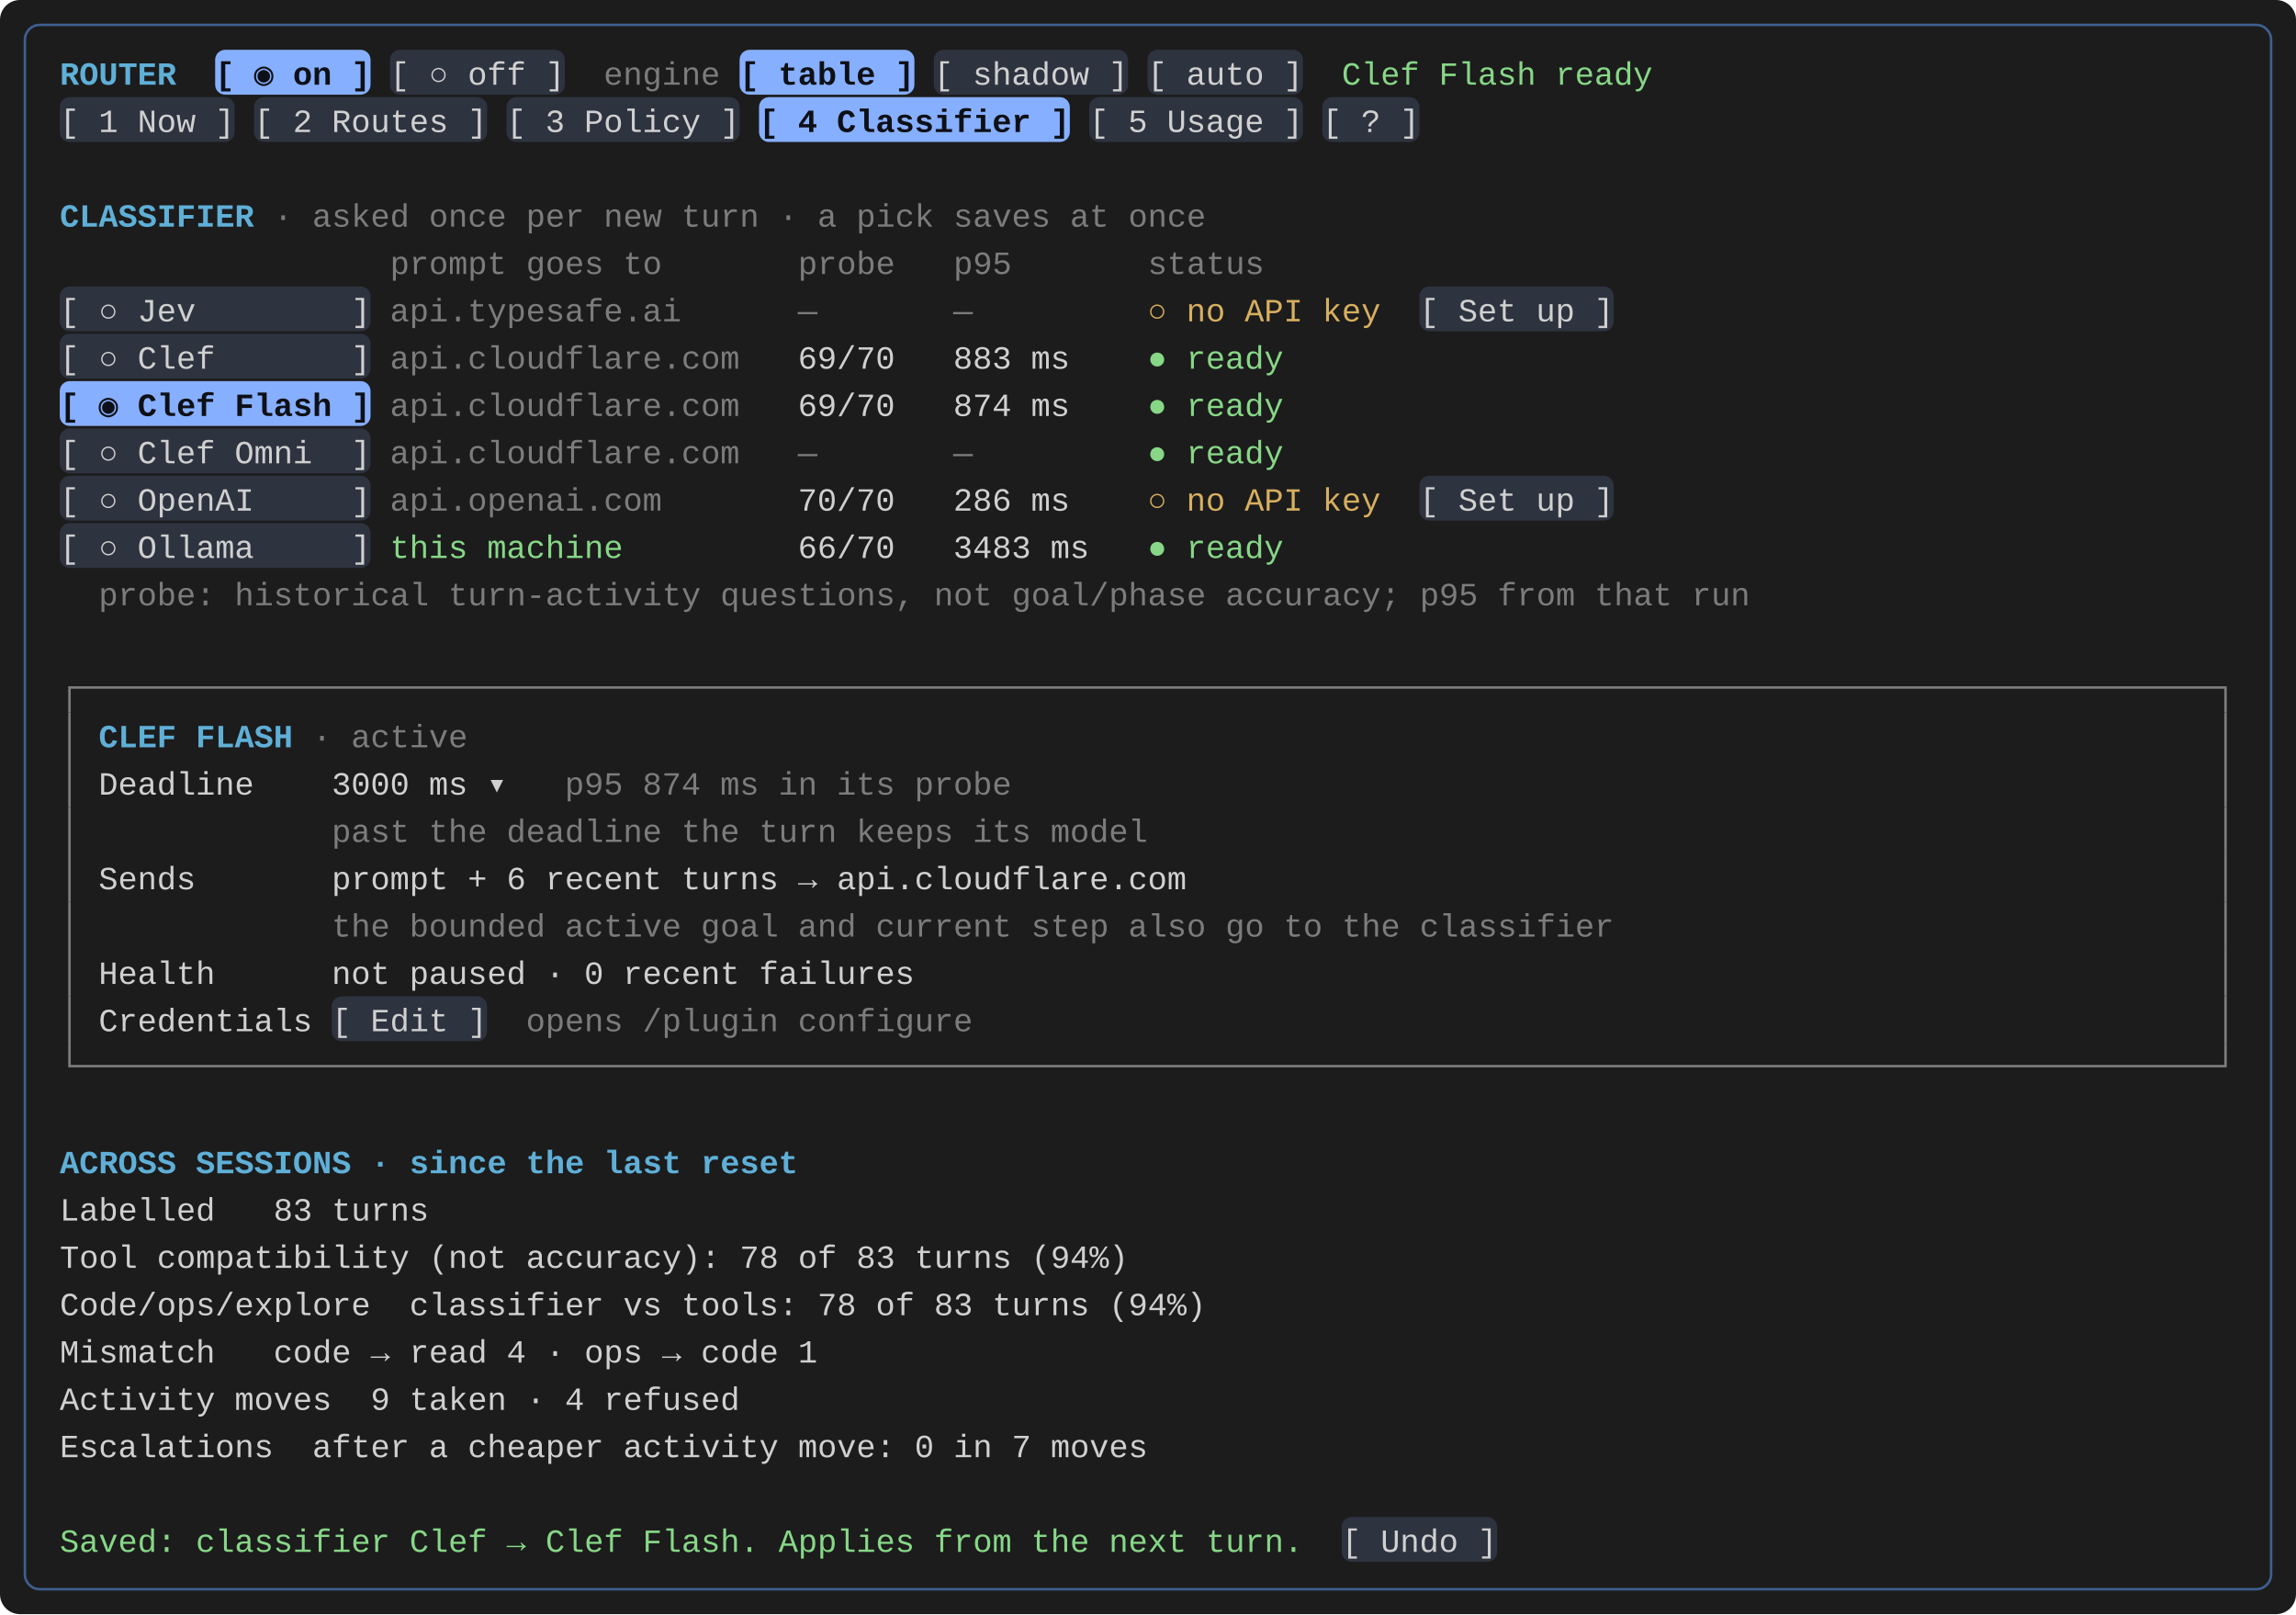
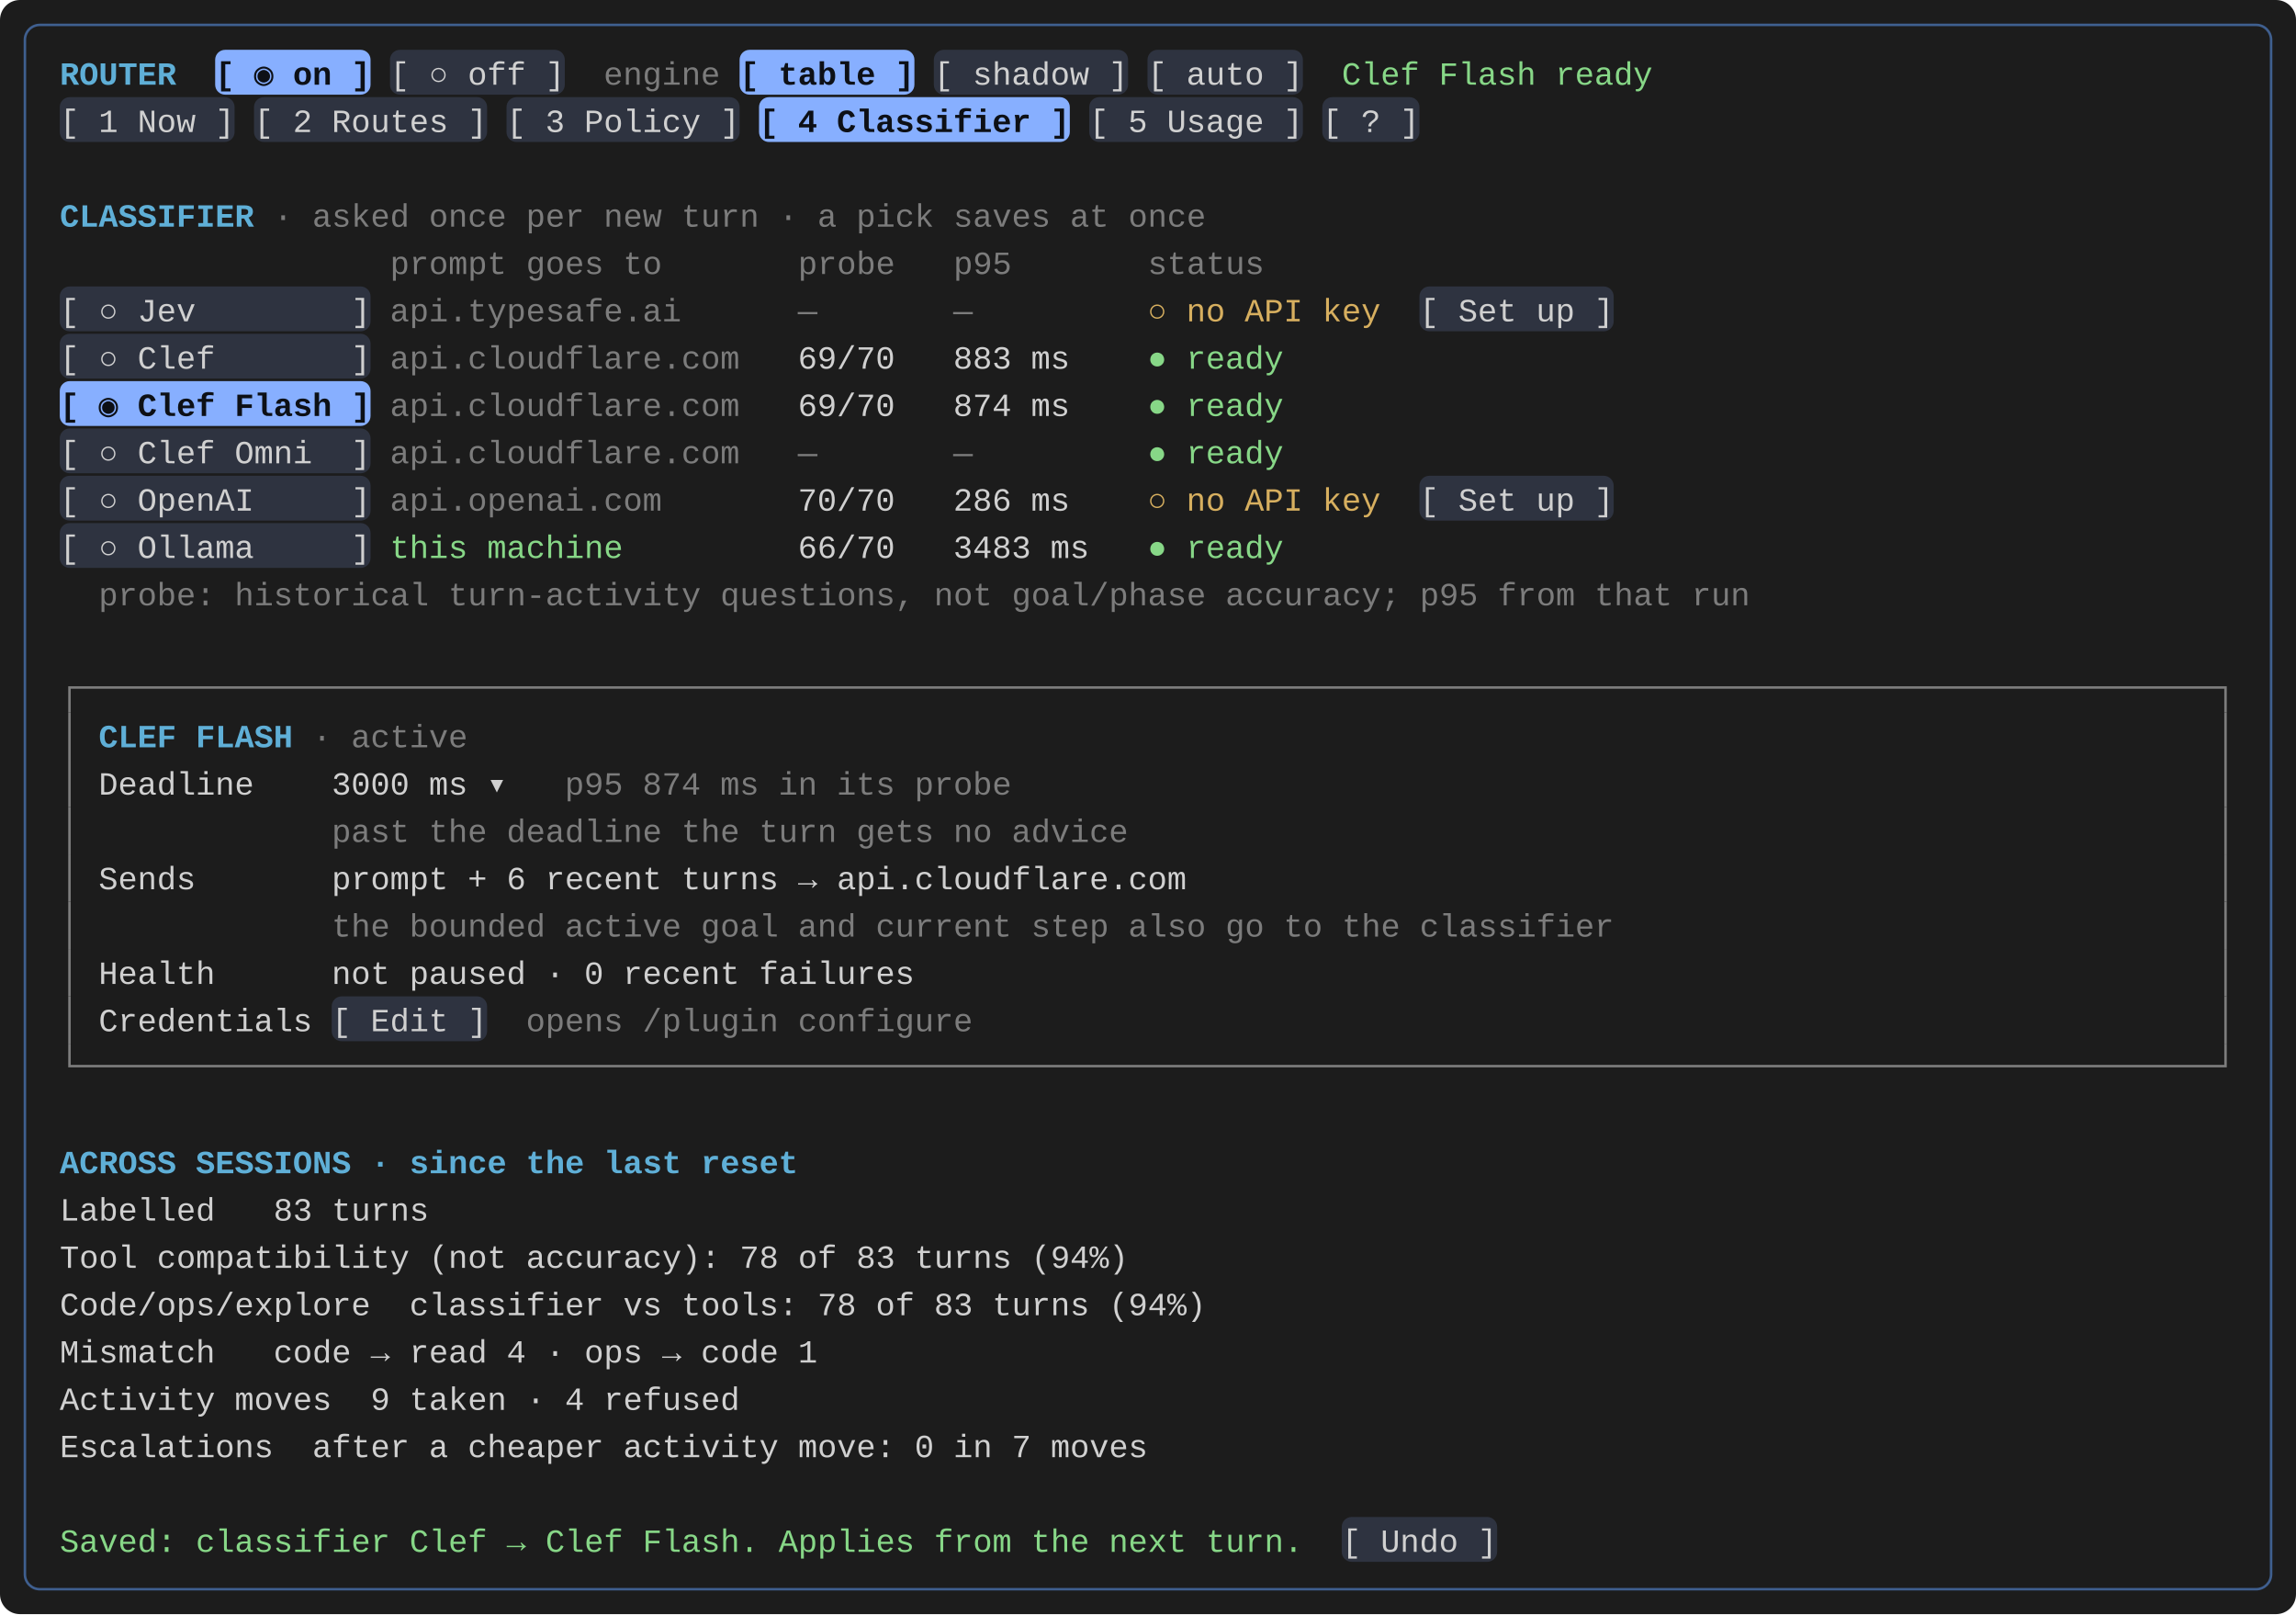
<svg xmlns="http://www.w3.org/2000/svg" viewBox="0 0 922 648" role="img" aria-labelledby="title desc">
  <style>
    text { font-family: ui-monospace, SFMono-Regular, Menlo, Consolas, 'Liberation Mono', monospace; font-size: 13px; }
    .cap { font-family: system-ui, -apple-system, 'Segoe UI', sans-serif; font-size: 12px; fill: #9a988f; }
  </style>
  <rect width="922" height="648" rx="8" fill="#1c1c1c" />
  <rect x="10" y="10" width="902" height="628" rx="6" fill="none" stroke="#3f5f8f" />
  <text x="24.0" y="34" fill="#5fafd7" font-weight="700" xml:space="preserve">ROUTER</text>
  <rect x="86.4" y="20" width="62.4" height="18" rx="4" fill="#87afff" />
  <text x="86.4" y="34" fill="#0d1016" font-weight="700" xml:space="preserve">[ ◉ on ]</text>
  <rect x="156.6" y="20" width="70.2" height="18" rx="4" fill="#2e3340" />
  <text x="156.6" y="34" fill="#d0d0d0" xml:space="preserve">[ ○ off ]</text>
  <text x="242.4" y="34" fill="#7c7c7c" xml:space="preserve">engine </text>
  <rect x="297.0" y="20" width="70.2" height="18" rx="4" fill="#87afff" />
  <text x="297.0" y="34" fill="#0d1016" font-weight="700" xml:space="preserve">[ table ]</text>
  <rect x="375.0" y="20" width="78.0" height="18" rx="4" fill="#2e3340" />
  <text x="375.0" y="34" fill="#d0d0d0" xml:space="preserve">[ shadow ]</text>
  <rect x="460.8" y="20" width="62.4" height="18" rx="4" fill="#2e3340" />
  <text x="460.8" y="34" fill="#d0d0d0" xml:space="preserve">[ auto ]</text>
  <text x="538.8" y="34" fill="#87d787" xml:space="preserve">Clef Flash ready</text>
  <rect x="24.0" y="39" width="70.2" height="18" rx="4" fill="#2e3340" />
  <text x="24.0" y="53" fill="#d0d0d0" xml:space="preserve">[ 1 Now ]</text>
  <rect x="102.0" y="39" width="93.6" height="18" rx="4" fill="#2e3340" />
  <text x="102.0" y="53" fill="#d0d0d0" xml:space="preserve">[ 2 Routes ]</text>
  <rect x="203.4" y="39" width="93.6" height="18" rx="4" fill="#2e3340" />
  <text x="203.4" y="53" fill="#d0d0d0" xml:space="preserve">[ 3 Policy ]</text>
  <rect x="304.8" y="39" width="124.8" height="18" rx="4" fill="#87afff" />
  <text x="304.8" y="53" fill="#0d1016" font-weight="700" xml:space="preserve">[ 4 Classifier ]</text>
  <rect x="437.4" y="39" width="85.8" height="18" rx="4" fill="#2e3340" />
  <text x="437.4" y="53" fill="#d0d0d0" xml:space="preserve">[ 5 Usage ]</text>
  <rect x="531.0" y="39" width="39.0" height="18" rx="4" fill="#2e3340" />
  <text x="531.0" y="53" fill="#d0d0d0" xml:space="preserve">[ ? ]</text>
  <text x="24.0" y="91" fill="#5fafd7" font-weight="700" xml:space="preserve">CLASSIFIER</text>
  <text x="102.0" y="91" fill="#7c7c7c" xml:space="preserve"> · asked once per new turn · a pick saves at once</text>
  <text x="24.0" y="110" fill="#7c7c7c" xml:space="preserve">                 prompt goes to       probe   p95       status</text>
  <rect x="24.0" y="115" width="124.8" height="18" rx="4" fill="#2e3340" />
  <text x="24.0" y="129" fill="#d0d0d0" xml:space="preserve">[ ○ Jev        ]</text>
  <text x="156.6" y="129" fill="#7c7c7c" xml:space="preserve">api.typesafe.ai</text>
  <text x="320.4" y="129" fill="#7c7c7c" xml:space="preserve">—</text>
  <text x="382.8" y="129" fill="#7c7c7c" xml:space="preserve">—</text>
  <text x="460.8" y="129" fill="#d7af5f" xml:space="preserve">○ no API key  </text>
  <rect x="570.0" y="115" width="78.0" height="18" rx="4" fill="#2e3340" />
  <text x="570.0" y="129" fill="#d0d0d0" xml:space="preserve">[ Set up ]</text>
  <rect x="24.0" y="134" width="124.8" height="18" rx="4" fill="#2e3340" />
  <text x="24.0" y="148" fill="#d0d0d0" xml:space="preserve">[ ○ Clef       ]</text>
  <text x="156.6" y="148" fill="#7c7c7c" xml:space="preserve">api.cloudflare.com</text>
  <text x="320.4" y="148" fill="#d0d0d0" xml:space="preserve">69/70</text>
  <text x="382.8" y="148" fill="#d0d0d0" xml:space="preserve">883 ms</text>
  <text x="460.8" y="148" fill="#87d787" xml:space="preserve">● ready</text>
  <rect x="24.0" y="153" width="124.8" height="18" rx="4" fill="#87afff" />
  <text x="24.0" y="167" fill="#0d1016" font-weight="700" xml:space="preserve">[ ◉ Clef Flash ]</text>
  <text x="156.6" y="167" fill="#7c7c7c" xml:space="preserve">api.cloudflare.com</text>
  <text x="320.4" y="167" fill="#d0d0d0" xml:space="preserve">69/70</text>
  <text x="382.8" y="167" fill="#d0d0d0" xml:space="preserve">874 ms</text>
  <text x="460.8" y="167" fill="#87d787" xml:space="preserve">● ready</text>
  <rect x="24.0" y="172" width="124.8" height="18" rx="4" fill="#2e3340" />
  <text x="24.0" y="186" fill="#d0d0d0" xml:space="preserve">[ ○ Clef Omni  ]</text>
  <text x="156.6" y="186" fill="#7c7c7c" xml:space="preserve">api.cloudflare.com</text>
  <text x="320.4" y="186" fill="#7c7c7c" xml:space="preserve">—</text>
  <text x="382.8" y="186" fill="#7c7c7c" xml:space="preserve">—</text>
  <text x="460.8" y="186" fill="#87d787" xml:space="preserve">● ready</text>
  <rect x="24.0" y="191" width="124.8" height="18" rx="4" fill="#2e3340" />
  <text x="24.0" y="205" fill="#d0d0d0" xml:space="preserve">[ ○ OpenAI     ]</text>
  <text x="156.6" y="205" fill="#7c7c7c" xml:space="preserve">api.openai.com</text>
  <text x="320.4" y="205" fill="#d0d0d0" xml:space="preserve">70/70</text>
  <text x="382.8" y="205" fill="#d0d0d0" xml:space="preserve">286 ms</text>
  <text x="460.8" y="205" fill="#d7af5f" xml:space="preserve">○ no API key  </text>
  <rect x="570.0" y="191" width="78.0" height="18" rx="4" fill="#2e3340" />
  <text x="570.0" y="205" fill="#d0d0d0" xml:space="preserve">[ Set up ]</text>
  <rect x="24.0" y="210" width="124.8" height="18" rx="4" fill="#2e3340" />
  <text x="24.0" y="224" fill="#d0d0d0" xml:space="preserve">[ ○ Ollama     ]</text>
  <text x="156.6" y="224" fill="#87d787" xml:space="preserve">this machine</text>
  <text x="320.4" y="224" fill="#d0d0d0" xml:space="preserve">66/70</text>
  <text x="382.8" y="224" fill="#d0d0d0" xml:space="preserve">3483 ms</text>
  <text x="460.8" y="224" fill="#87d787" xml:space="preserve">● ready</text>
  <text x="24.0" y="243" fill="#7c7c7c" xml:space="preserve">  probe: historical turn-activity questions, not goal/phase accuracy; p95 from that run</text>
  <path d="M27.9 286V276H893.7V286" fill="none" stroke="#7c7c7c" />
  <path d="M27.9 286V305" fill="none" stroke="#7c7c7c" />
  <text x="39.6" y="300" fill="#5fafd7" font-weight="700" xml:space="preserve">CLEF FLASH</text>
  <text x="117.6" y="300" fill="#7c7c7c" xml:space="preserve"> · active</text>
  <path d="M893.7 286V305" fill="none" stroke="#7c7c7c" />
  <path d="M27.9 305V324" fill="none" stroke="#7c7c7c" />
  <text x="39.6" y="319" fill="#d0d0d0" xml:space="preserve">Deadline</text>
  <text x="133.2" y="319" fill="#d0d0d0" xml:space="preserve">3000 ms ▾</text>
  <text x="226.8" y="319" fill="#7c7c7c" xml:space="preserve">p95 874 ms in its probe</text>
  <path d="M893.7 305V324" fill="none" stroke="#7c7c7c" />
  <path d="M27.9 324V343" fill="none" stroke="#7c7c7c" />
-   <text x="133.2" y="338" fill="#7c7c7c" xml:space="preserve">past the deadline the turn keeps its model</text>
+   <text x="133.2" y="338" fill="#7c7c7c" xml:space="preserve">past the deadline the turn gets no advice</text>
  <path d="M893.7 324V343" fill="none" stroke="#7c7c7c" />
  <path d="M27.9 343V362" fill="none" stroke="#7c7c7c" />
  <text x="39.6" y="357" fill="#d0d0d0" xml:space="preserve">Sends</text>
  <text x="133.2" y="357" fill="#d0d0d0" xml:space="preserve">prompt + 6 recent turns → api.cloudflare.com</text>
  <path d="M893.7 343V362" fill="none" stroke="#7c7c7c" />
  <path d="M27.9 362V381" fill="none" stroke="#7c7c7c" />
  <text x="133.2" y="376" fill="#7c7c7c" xml:space="preserve">the bounded active goal and current step also go to the classifier</text>
  <path d="M893.7 362V381" fill="none" stroke="#7c7c7c" />
  <path d="M27.9 381V400" fill="none" stroke="#7c7c7c" />
  <text x="39.6" y="395" fill="#d0d0d0" xml:space="preserve">Health</text>
  <text x="133.2" y="395" fill="#d0d0d0" xml:space="preserve">not paused</text>
  <text x="211.2" y="395" fill="#d0d0d0" xml:space="preserve"> · 0 recent failures</text>
  <path d="M893.7 381V400" fill="none" stroke="#7c7c7c" />
  <path d="M27.9 400V419" fill="none" stroke="#7c7c7c" />
  <text x="39.6" y="414" fill="#d0d0d0" xml:space="preserve">Credentials</text>
  <rect x="133.2" y="400" width="62.4" height="18" rx="4" fill="#2e3340" />
  <text x="133.2" y="414" fill="#d0d0d0" xml:space="preserve">[ Edit ]</text>
  <text x="195.6" y="414" fill="#7c7c7c" xml:space="preserve">  opens /plugin configure</text>
  <path d="M893.7 400V419" fill="none" stroke="#7c7c7c" />
  <path d="M27.9 419V428H893.7V419" fill="none" stroke="#7c7c7c" />
  <text x="24.0" y="471" fill="#5fafd7" font-weight="700" xml:space="preserve">ACROSS SESSIONS · since the last reset</text>
  <text x="24.0" y="490" fill="#d0d0d0" xml:space="preserve">Labelled   83 turns</text>
  <text x="24.0" y="509" fill="#d0d0d0" xml:space="preserve">Tool compatibility (not accuracy): 78 of 83 turns (94%)</text>
  <text x="24.0" y="528" fill="#d0d0d0" xml:space="preserve">Code/ops/explore  classifier vs tools: 78 of 83 turns (94%)</text>
  <text x="24.0" y="547" fill="#d0d0d0" xml:space="preserve">Mismatch   code → read 4 · ops → code 1</text>
  <text x="24.0" y="566" fill="#d0d0d0" xml:space="preserve">Activity moves  9 taken · 4 refused</text>
  <text x="24.0" y="585" fill="#d0d0d0" xml:space="preserve">Escalations  after a cheaper activity move: 0 in 7 moves</text>
  <text x="24.0" y="623" fill="#87d787" xml:space="preserve">Saved: classifier Clef → Clef Flash. Applies from the next turn.  </text>
  <rect x="538.8" y="609" width="62.4" height="18" rx="4" fill="#2e3340" />
  <text x="538.8" y="623" fill="#d0d0d0" xml:space="preserve">[ Undo ]</text>
</svg>
